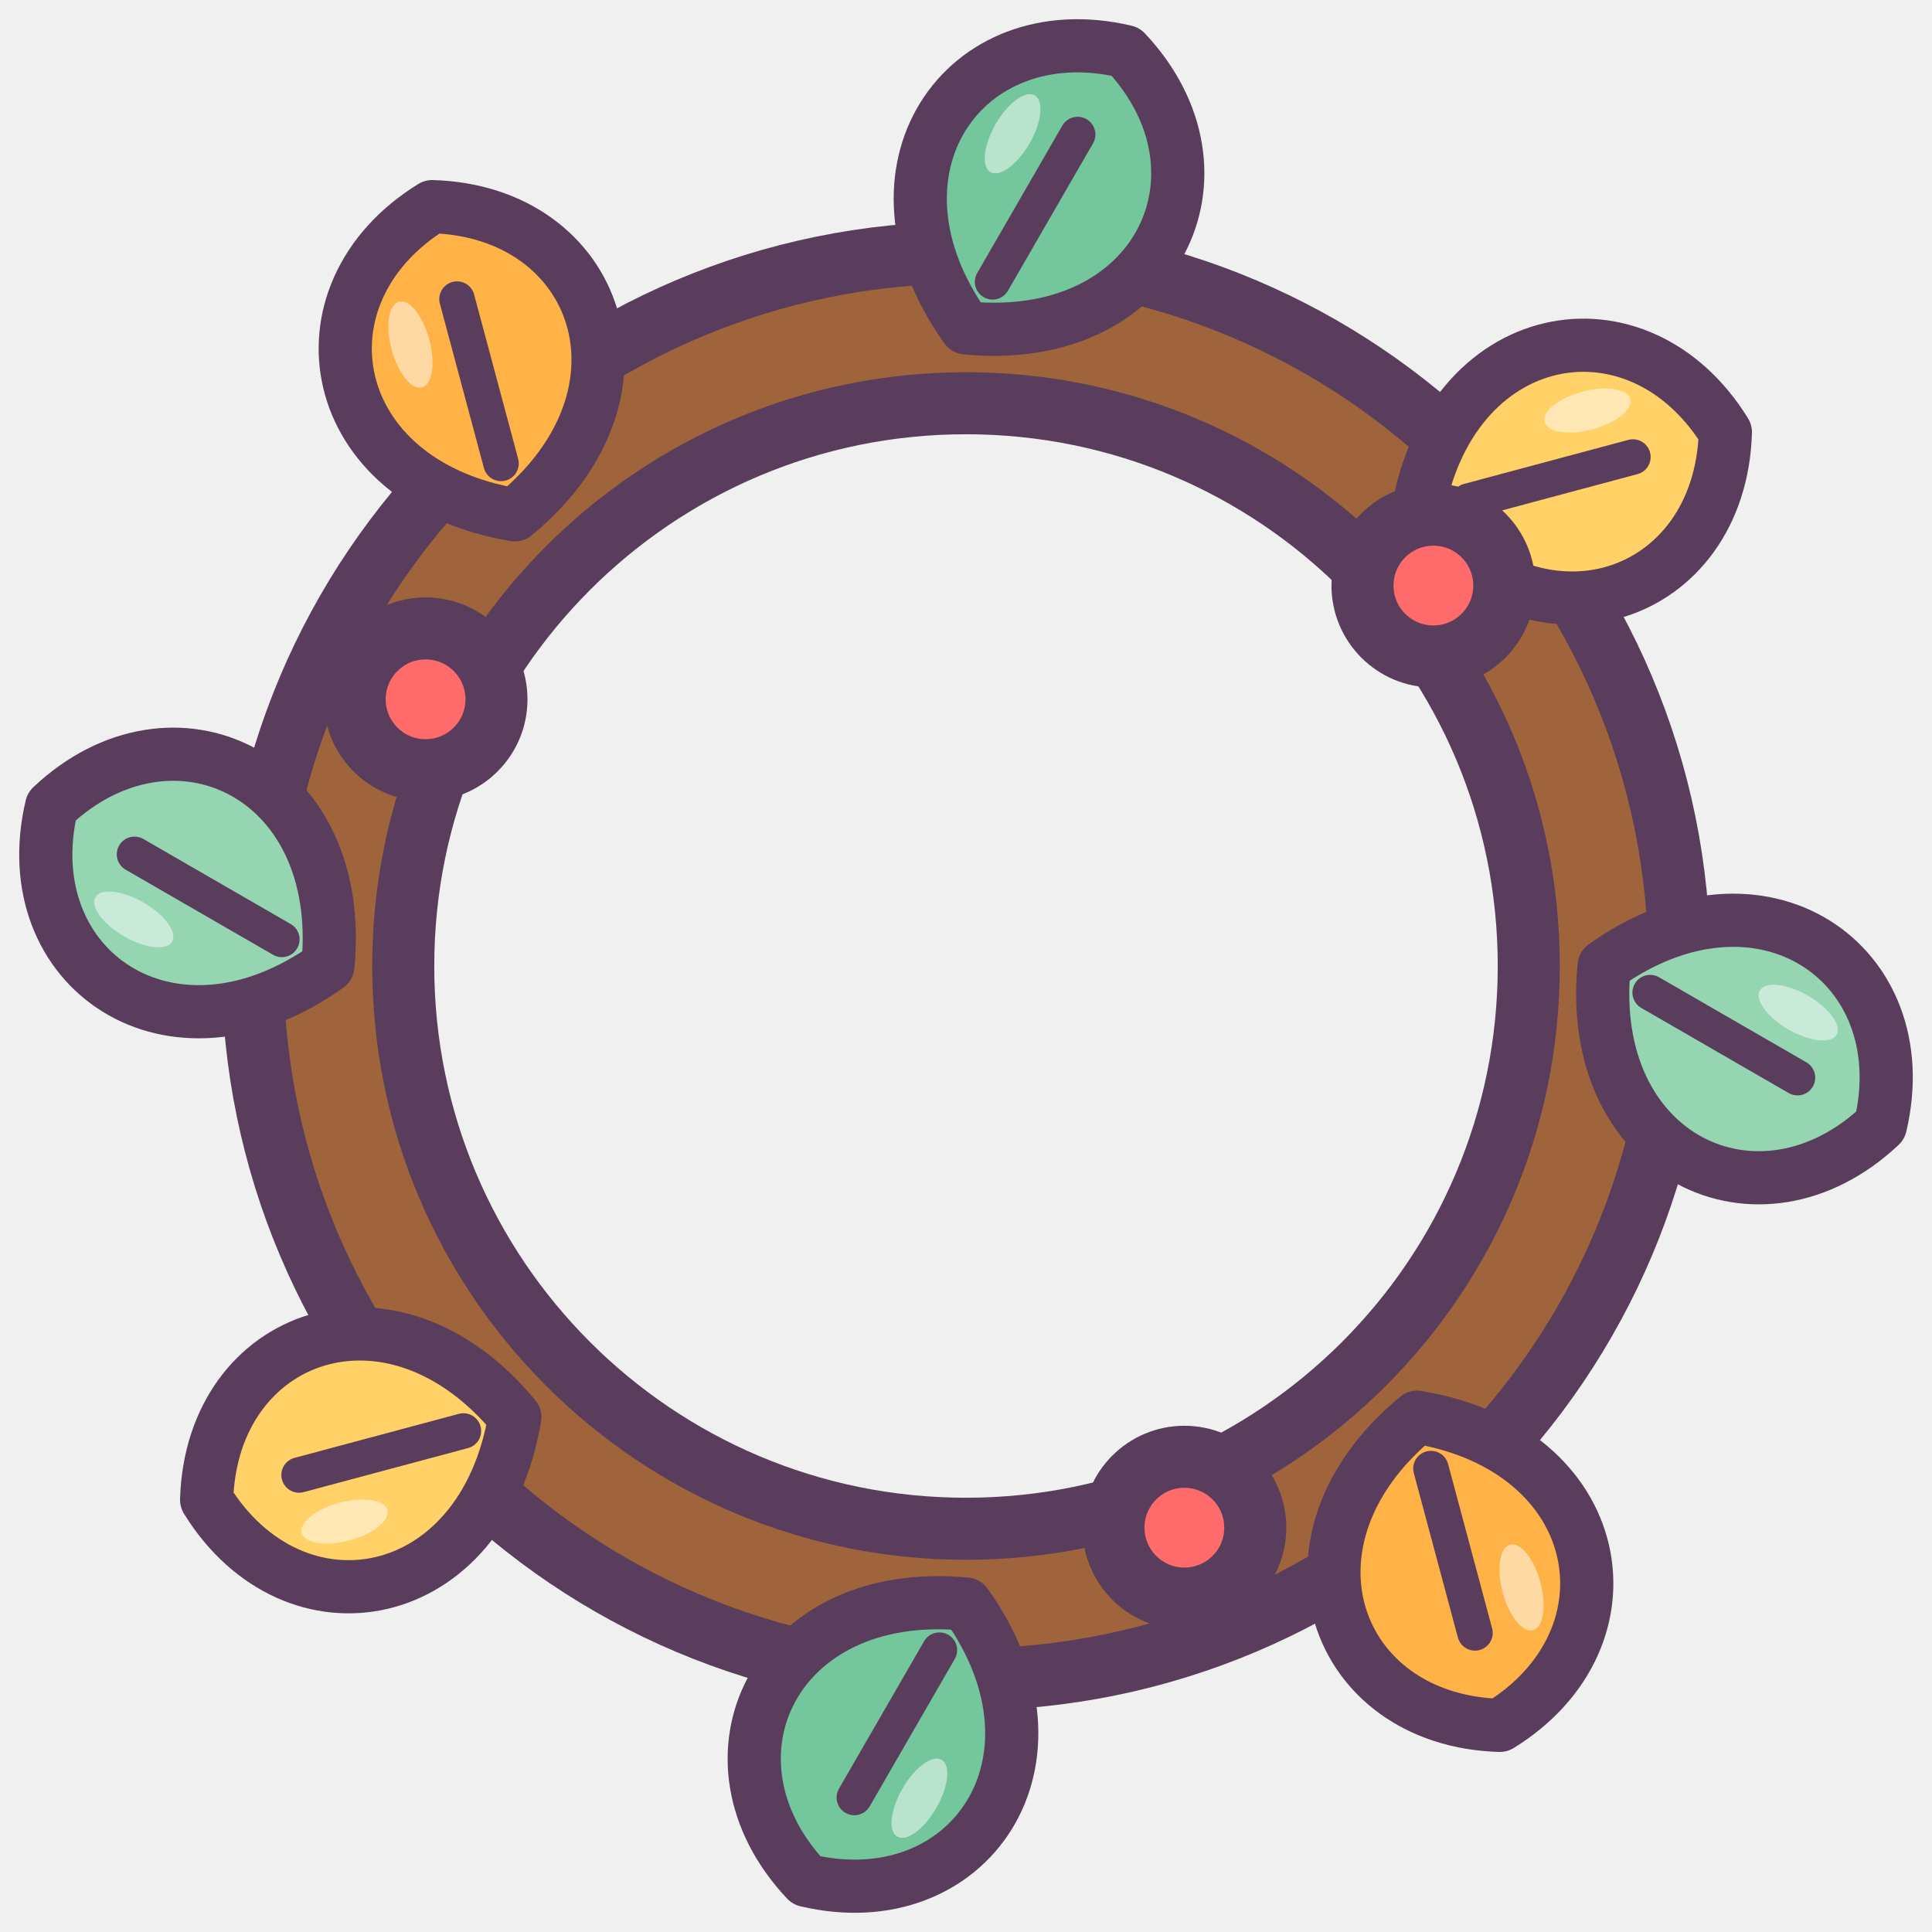
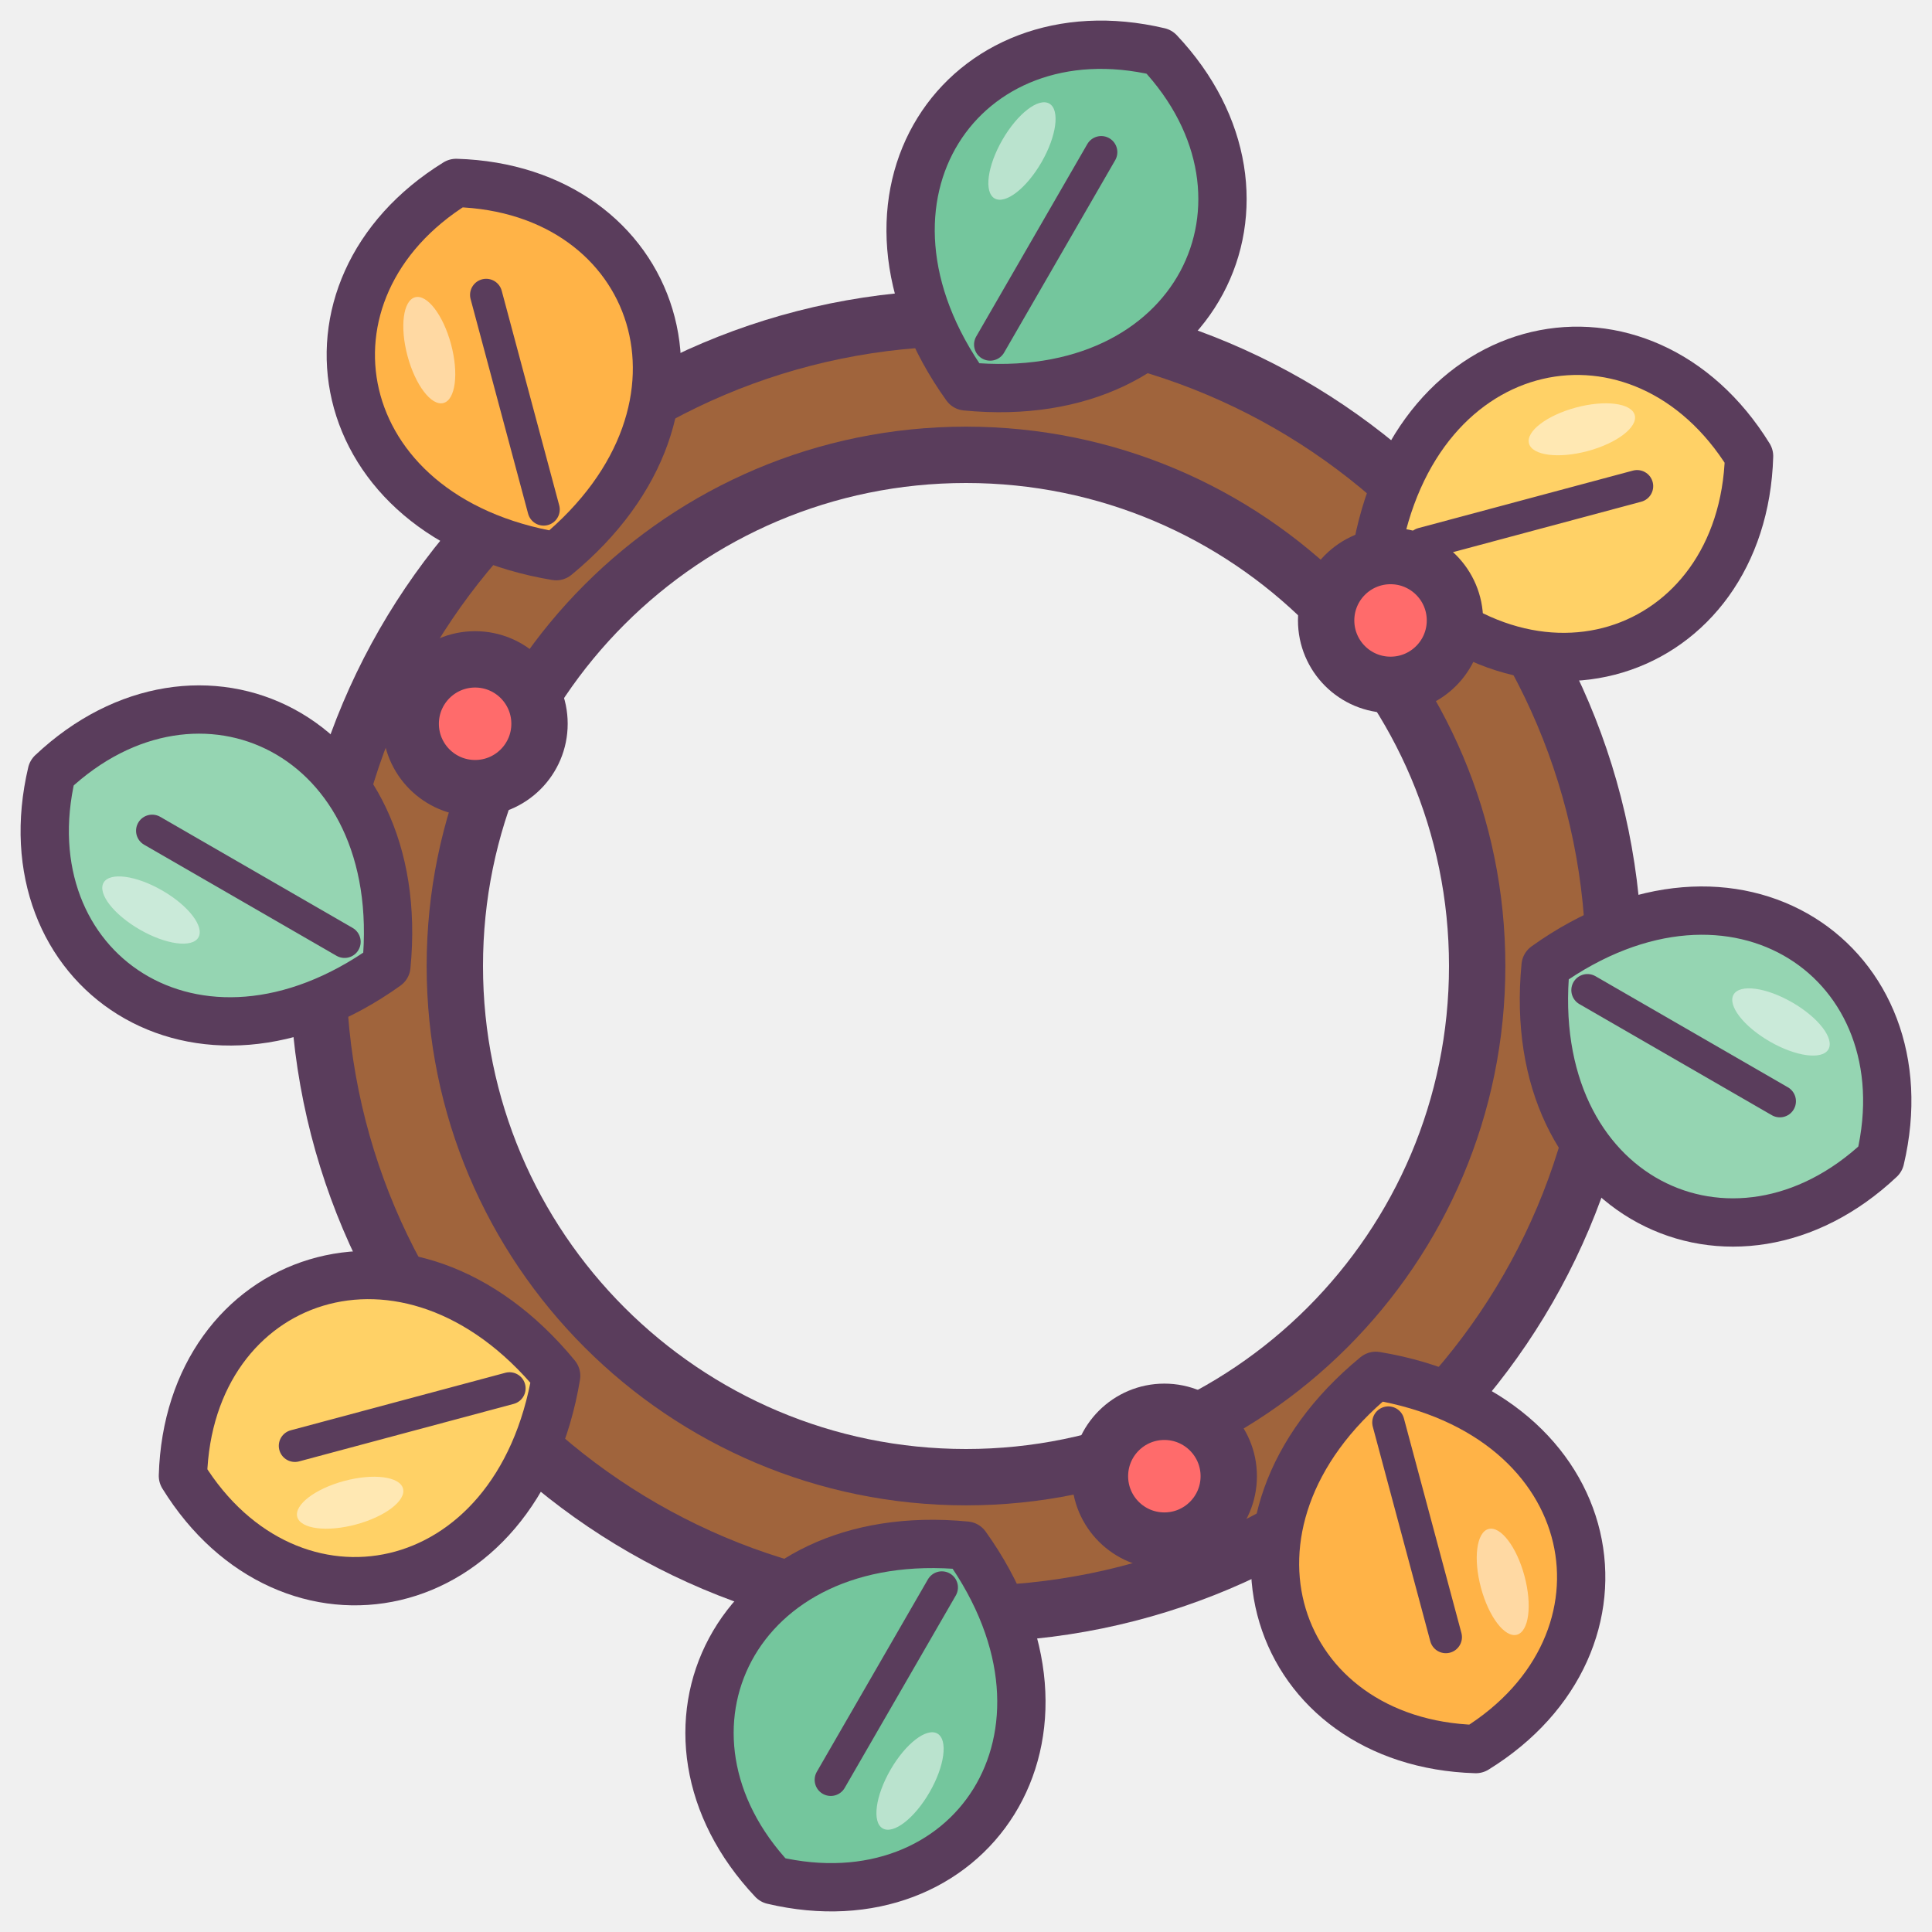
- <svg xmlns="http://www.w3.org/2000/svg" viewBox="-4.5 -4.5 109 109" width="87.2" height="87.2">
+ <svg xmlns="http://www.w3.org/2000/svg" viewBox="-10 -10 120 120" width="96" height="96">
  <path d="M14 50 A36 36 0 1 0 86 50 A36 36 0 1 0 14 50 Z" fill="none" stroke="#5a3d5c" stroke-width="12" stroke-linecap="round" stroke-linejoin="round" />
  <path d="M14 50 A36 36 0 1 0 86 50 A36 36 0 1 0 14 50 Z" fill="none" stroke="#a0643c" stroke-width="5" stroke-linecap="round" stroke-linejoin="round" />
  <g transform="translate(86.0 50.0) rotate(120.0)">
-     <path d="M0 0 C-9.9 -4.5 -9.0 -15.3 0 -18 C9.0 -15.3 9.9 -4.5 0 0 Z" fill="#95d5b2" stroke="#5a3d5c" stroke-width="3" stroke-linejoin="round" stroke-linecap="round" />
-     <path d="M0 -3 V-12.6" fill="none" stroke="#5a3d5c" stroke-width="2" stroke-linejoin="round" stroke-linecap="round" />
-     <ellipse cx="-3.2" cy="-10.8" rx="1.1" ry="2.5" fill="#fff" opacity=".5" />
+     <path d="M0 0 C-13.2 -6.0 -12.0 -20.4 0 -24 C12.0 -20.4 13.2 -6.0 0 0 Z" fill="#95d5b2" stroke="#5a3d5c" stroke-width="3" stroke-linejoin="round" stroke-linecap="round" />
+     <path d="M0 -3 V-16.8" fill="none" stroke="#5a3d5c" stroke-width="2" stroke-linejoin="round" stroke-linecap="round" />
+     <ellipse cx="-4.3" cy="-14.4" rx="1.4" ry="3.4" fill="#fff" opacity=".5" />
  </g>
  <g transform="translate(75.45584 75.45584) rotate(165.0)">
-     <path d="M0 0 C-9.9 -4.5 -9.0 -15.3 0 -18 C9.0 -15.3 9.9 -4.5 0 0 Z" fill="#ffb347" stroke="#5a3d5c" stroke-width="3" stroke-linejoin="round" stroke-linecap="round" />
-     <path d="M0 -3 V-12.6" fill="none" stroke="#5a3d5c" stroke-width="2" stroke-linejoin="round" stroke-linecap="round" />
-     <ellipse cx="-3.2" cy="-10.8" rx="1.1" ry="2.5" fill="#fff" opacity=".5" />
+     <path d="M0 0 C-13.2 -6.0 -12.0 -20.4 0 -24 C12.0 -20.4 13.2 -6.0 0 0 Z" fill="#ffb347" stroke="#5a3d5c" stroke-width="3" stroke-linejoin="round" stroke-linecap="round" />
+     <path d="M0 -3 V-16.8" fill="none" stroke="#5a3d5c" stroke-width="2" stroke-linejoin="round" stroke-linecap="round" />
+     <ellipse cx="-4.3" cy="-14.4" rx="1.4" ry="3.4" fill="#fff" opacity=".5" />
  </g>
  <g transform="translate(50.0 86.0) rotate(210.0)">
-     <path d="M0 0 C-9.9 -4.5 -9.0 -15.3 0 -18 C9.0 -15.3 9.9 -4.5 0 0 Z" fill="#74c69d" stroke="#5a3d5c" stroke-width="3" stroke-linejoin="round" stroke-linecap="round" />
-     <path d="M0 -3 V-12.6" fill="none" stroke="#5a3d5c" stroke-width="2" stroke-linejoin="round" stroke-linecap="round" />
-     <ellipse cx="-3.2" cy="-10.8" rx="1.1" ry="2.5" fill="#fff" opacity=".5" />
+     <path d="M0 0 C-13.2 -6.0 -12.0 -20.4 0 -24 C12.0 -20.4 13.2 -6.0 0 0 Z" fill="#74c69d" stroke="#5a3d5c" stroke-width="3" stroke-linejoin="round" stroke-linecap="round" />
+     <path d="M0 -3 V-16.8" fill="none" stroke="#5a3d5c" stroke-width="2" stroke-linejoin="round" stroke-linecap="round" />
+     <ellipse cx="-4.3" cy="-14.4" rx="1.4" ry="3.4" fill="#fff" opacity=".5" />
  </g>
  <g transform="translate(24.54416 75.45584) rotate(255.0)">
-     <path d="M0 0 C-9.9 -4.5 -9.0 -15.3 0 -18 C9.0 -15.3 9.9 -4.5 0 0 Z" fill="#ffd166" stroke="#5a3d5c" stroke-width="3" stroke-linejoin="round" stroke-linecap="round" />
-     <path d="M0 -3 V-12.6" fill="none" stroke="#5a3d5c" stroke-width="2" stroke-linejoin="round" stroke-linecap="round" />
-     <ellipse cx="-3.2" cy="-10.8" rx="1.1" ry="2.5" fill="#fff" opacity=".5" />
+     <path d="M0 0 C-13.2 -6.0 -12.0 -20.4 0 -24 C12.0 -20.4 13.2 -6.0 0 0 Z" fill="#ffd166" stroke="#5a3d5c" stroke-width="3" stroke-linejoin="round" stroke-linecap="round" />
+     <path d="M0 -3 V-16.8" fill="none" stroke="#5a3d5c" stroke-width="2" stroke-linejoin="round" stroke-linecap="round" />
+     <ellipse cx="-4.3" cy="-14.4" rx="1.4" ry="3.4" fill="#fff" opacity=".5" />
  </g>
  <g transform="translate(14.0 50) rotate(300.0)">
-     <path d="M0 0 C-9.9 -4.5 -9.0 -15.3 0 -18 C9.0 -15.3 9.9 -4.5 0 0 Z" fill="#95d5b2" stroke="#5a3d5c" stroke-width="3" stroke-linejoin="round" stroke-linecap="round" />
-     <path d="M0 -3 V-12.6" fill="none" stroke="#5a3d5c" stroke-width="2" stroke-linejoin="round" stroke-linecap="round" />
-     <ellipse cx="-3.2" cy="-10.8" rx="1.1" ry="2.5" fill="#fff" opacity=".5" />
+     <path d="M0 0 C-13.2 -6.0 -12.0 -20.4 0 -24 C12.0 -20.4 13.2 -6.0 0 0 Z" fill="#95d5b2" stroke="#5a3d5c" stroke-width="3" stroke-linejoin="round" stroke-linecap="round" />
+     <path d="M0 -3 V-16.8" fill="none" stroke="#5a3d5c" stroke-width="2" stroke-linejoin="round" stroke-linecap="round" />
+     <ellipse cx="-4.3" cy="-14.4" rx="1.4" ry="3.4" fill="#fff" opacity=".5" />
  </g>
  <g transform="translate(24.54416 24.54416) rotate(345.0)">
-     <path d="M0 0 C-9.9 -4.5 -9.0 -15.3 0 -18 C9.0 -15.3 9.9 -4.5 0 0 Z" fill="#ffb347" stroke="#5a3d5c" stroke-width="3" stroke-linejoin="round" stroke-linecap="round" />
-     <path d="M0 -3 V-12.6" fill="none" stroke="#5a3d5c" stroke-width="2" stroke-linejoin="round" stroke-linecap="round" />
-     <ellipse cx="-3.2" cy="-10.8" rx="1.1" ry="2.5" fill="#fff" opacity=".5" />
+     <path d="M0 0 C-13.2 -6.0 -12.0 -20.4 0 -24 C12.0 -20.4 13.2 -6.0 0 0 Z" fill="#ffb347" stroke="#5a3d5c" stroke-width="3" stroke-linejoin="round" stroke-linecap="round" />
+     <path d="M0 -3 V-16.8" fill="none" stroke="#5a3d5c" stroke-width="2" stroke-linejoin="round" stroke-linecap="round" />
+     <ellipse cx="-4.3" cy="-14.4" rx="1.4" ry="3.4" fill="#fff" opacity=".5" />
  </g>
  <g transform="translate(50 14.0) rotate(390.0)">
-     <path d="M0 0 C-9.9 -4.5 -9.0 -15.3 0 -18 C9.0 -15.3 9.9 -4.5 0 0 Z" fill="#74c69d" stroke="#5a3d5c" stroke-width="3" stroke-linejoin="round" stroke-linecap="round" />
-     <path d="M0 -3 V-12.6" fill="none" stroke="#5a3d5c" stroke-width="2" stroke-linejoin="round" stroke-linecap="round" />
-     <ellipse cx="-3.2" cy="-10.8" rx="1.1" ry="2.5" fill="#fff" opacity=".5" />
+     <path d="M0 0 C-13.2 -6.0 -12.0 -20.4 0 -24 C12.0 -20.4 13.2 -6.0 0 0 Z" fill="#74c69d" stroke="#5a3d5c" stroke-width="3" stroke-linejoin="round" stroke-linecap="round" />
+     <path d="M0 -3 V-16.8" fill="none" stroke="#5a3d5c" stroke-width="2" stroke-linejoin="round" stroke-linecap="round" />
+     <ellipse cx="-4.3" cy="-14.4" rx="1.4" ry="3.4" fill="#fff" opacity=".5" />
  </g>
  <g transform="translate(75.45584 24.54416) rotate(435.0)">
-     <path d="M0 0 C-9.9 -4.5 -9.0 -15.3 0 -18 C9.0 -15.3 9.9 -4.5 0 0 Z" fill="#ffd166" stroke="#5a3d5c" stroke-width="3" stroke-linejoin="round" stroke-linecap="round" />
-     <path d="M0 -3 V-12.6" fill="none" stroke="#5a3d5c" stroke-width="2" stroke-linejoin="round" stroke-linecap="round" />
-     <ellipse cx="-3.2" cy="-10.8" rx="1.1" ry="2.5" fill="#fff" opacity=".5" />
+     <path d="M0 0 C-13.2 -6.0 -12.0 -20.4 0 -24 C12.0 -20.4 13.2 -6.0 0 0 Z" fill="#ffd166" stroke="#5a3d5c" stroke-width="3" stroke-linejoin="round" stroke-linecap="round" />
+     <path d="M0 -3 V-16.8" fill="none" stroke="#5a3d5c" stroke-width="2" stroke-linejoin="round" stroke-linecap="round" />
+     <ellipse cx="-4.3" cy="-14.4" rx="1.4" ry="3.4" fill="#fff" opacity=".5" />
  </g>
  <circle cx="62.32" cy="81.689" r="4" fill="#ff6b6b" stroke="#5a3d5c" stroke-width="3.5" stroke-linejoin="round" stroke-linecap="round" />
  <circle cx="19.51" cy="34.954" r="4" fill="#ff6b6b" stroke="#5a3d5c" stroke-width="3.5" stroke-linejoin="round" stroke-linecap="round" />
  <circle cx="76.369" cy="28.537" r="4" fill="#ff6b6b" stroke="#5a3d5c" stroke-width="3.5" stroke-linejoin="round" stroke-linecap="round" />
</svg>
